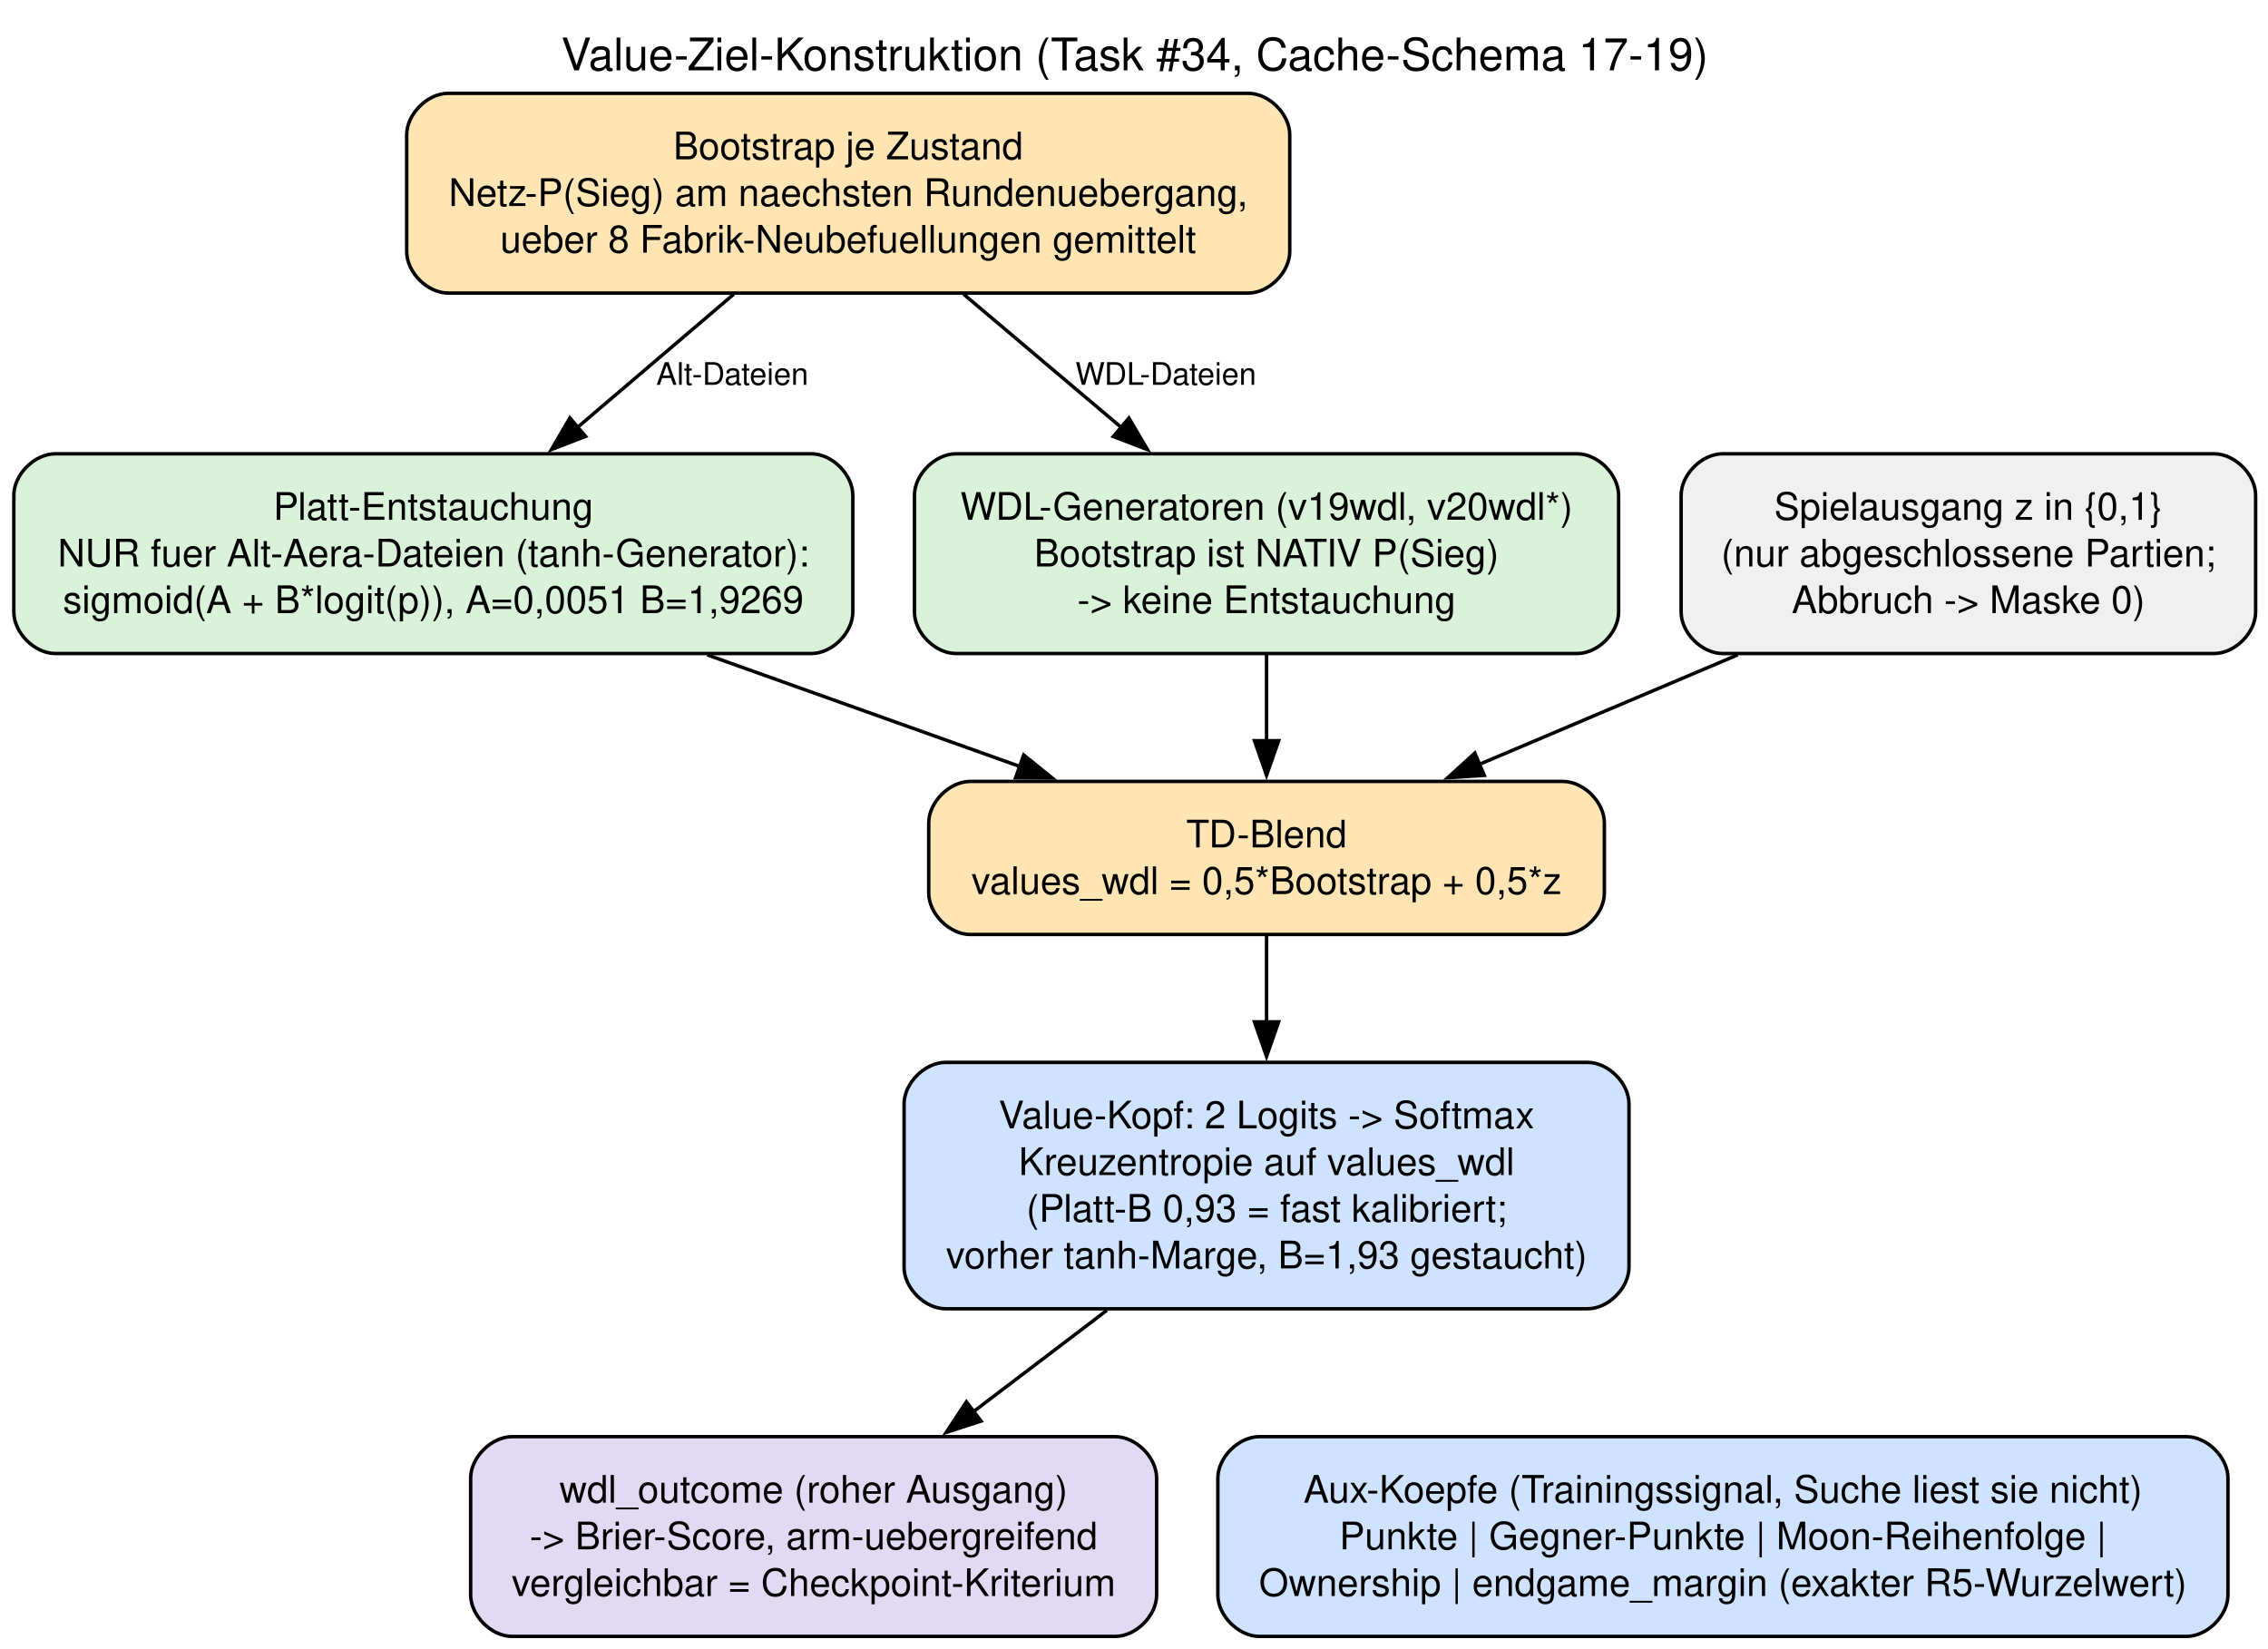
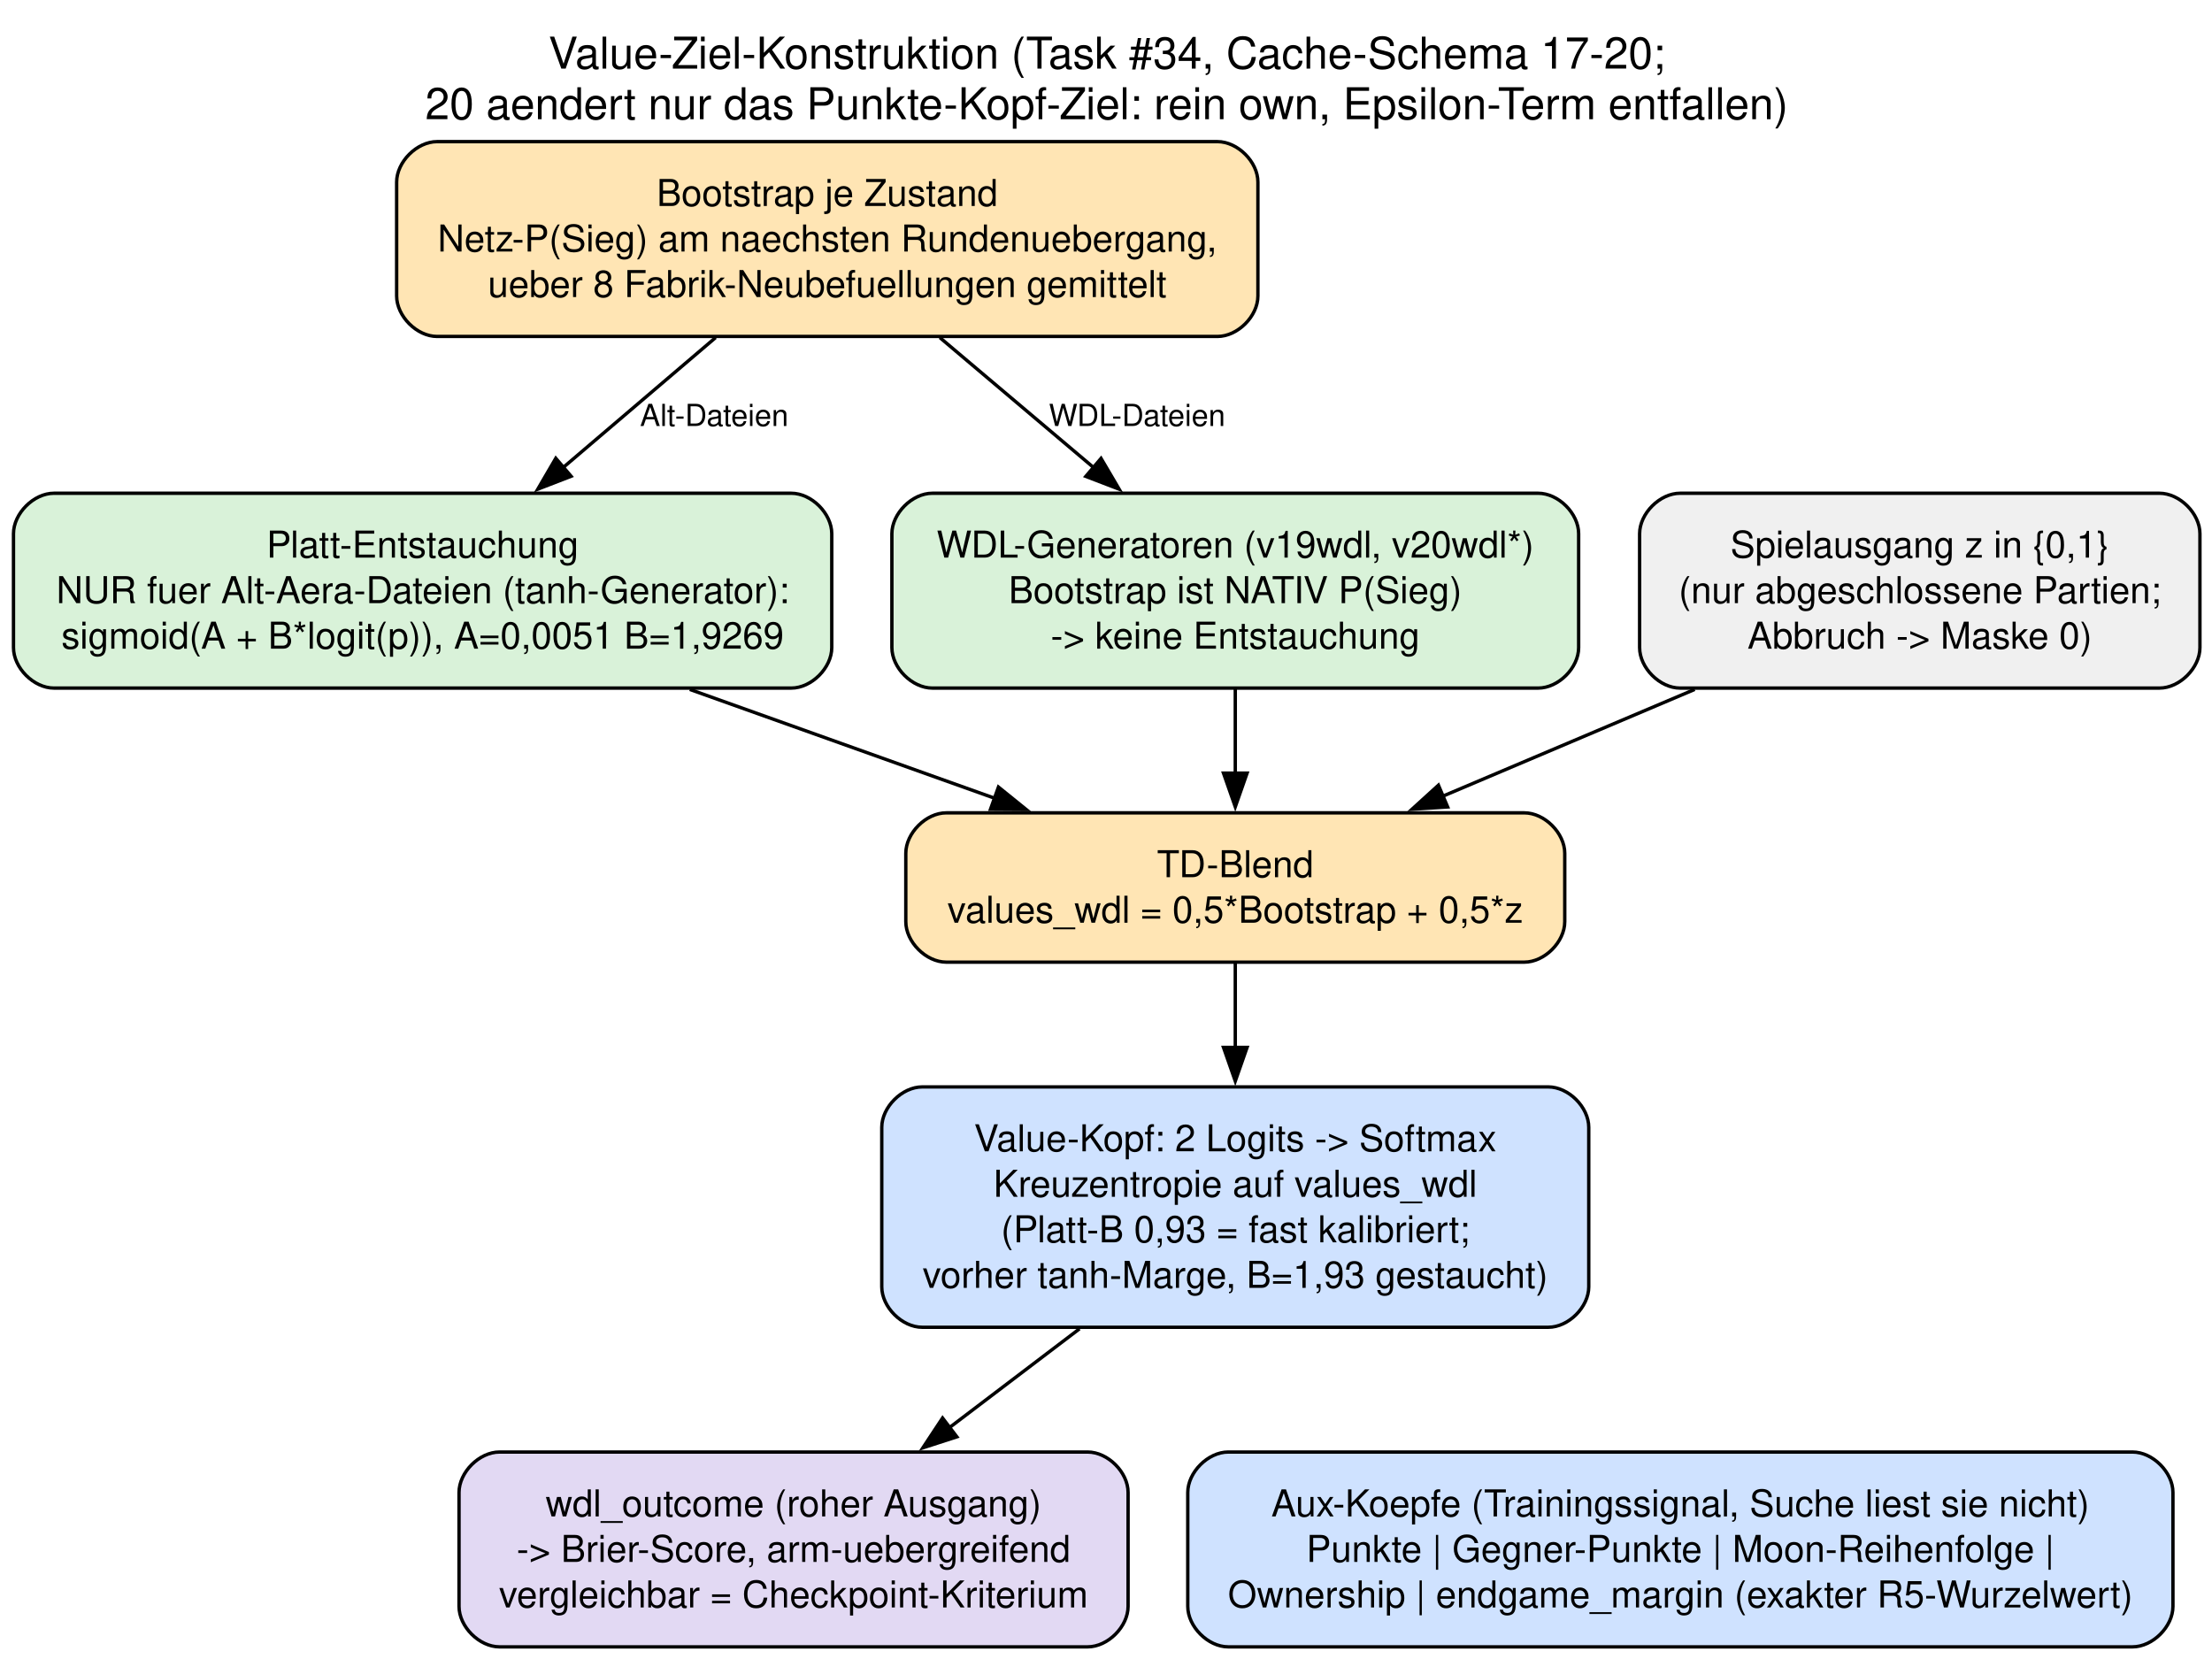
- <svg xmlns="http://www.w3.org/2000/svg" width="656pt" height="477pt" viewBox="0.00 0.00 656.00 477.00">
-   <g id="graph0" class="graph" transform="scale(1 1) rotate(0) translate(4 473.4)">
-     <polygon fill="white" stroke="none" points="-4,4 -4,-473.4 652.42,-473.4 652.42,4 -4,4" />
-     <text xml:space="preserve" text-anchor="middle" x="324.21" y="-453.05" font-family="Helvetica,sans-Serif" font-size="13.00">Value-Ziel-Konstruktion (Task #34, Cache-Schema 17-19)</text>
+ <svg xmlns="http://www.w3.org/2000/svg" width="656pt" height="492pt" viewBox="0.00 0.00 656.00 492.00">
+   <g id="graph0" class="graph" transform="scale(1 1) rotate(0) translate(4 488.4)">
+     <polygon fill="white" stroke="none" points="-4,4 -4,-488.4 652.42,-488.4 652.42,4 -4,4" />
+     <text xml:space="preserve" text-anchor="middle" x="324.21" y="-468.05" font-family="Helvetica,sans-Serif" font-size="13.00">Value-Ziel-Konstruktion (Task #34, Cache-Schema 17-20;</text>
+     <text xml:space="preserve" text-anchor="middle" x="324.21" y="-453.05" font-family="Helvetica,sans-Serif" font-size="13.00">20 aendert nur das Punkte-Kopf-Ziel: rein own, Epsilon-Term entfallen)</text>
    <g id="node1" class="node">
      <path fill="#ffe5b4" stroke="black" d="M357.05,-446.4C357.05,-446.4 125.63,-446.4 125.63,-446.4 119.63,-446.4 113.63,-440.4 113.63,-434.4 113.63,-434.4 113.63,-400.62 113.63,-400.62 113.63,-394.62 119.63,-388.62 125.63,-388.62 125.63,-388.62 357.05,-388.62 357.05,-388.62 363.05,-388.62 369.05,-394.62 369.05,-400.62 369.05,-400.62 369.05,-434.4 369.05,-434.4 369.05,-440.4 363.05,-446.4 357.05,-446.4" />
      <text xml:space="preserve" text-anchor="middle" x="241.34" y="-427.31" font-family="Helvetica,sans-Serif" font-size="11.00">Bootstrap je Zustand</text>
      <text xml:space="preserve" text-anchor="middle" x="241.34" y="-413.81" font-family="Helvetica,sans-Serif" font-size="11.00">Netz-P(Sieg) am naechsten Rundenuebergang,</text>
      <text xml:space="preserve" text-anchor="middle" x="241.34" y="-400.31" font-family="Helvetica,sans-Serif" font-size="11.00">ueber 8 Fabrik-Neubefuellungen gemittelt</text>
    </g>
    <g id="node2" class="node">
      <path fill="#d9f2d9" stroke="black" d="M230.67,-342.12C230.67,-342.12 12,-342.12 12,-342.12 6,-342.12 0,-336.12 0,-330.12 0,-330.12 0,-296.34 0,-296.34 0,-290.34 6,-284.34 12,-284.34 12,-284.34 230.67,-284.34 230.67,-284.34 236.67,-284.34 242.67,-290.34 242.67,-296.34 242.67,-296.34 242.67,-330.12 242.67,-330.12 242.67,-336.12 236.67,-342.12 230.67,-342.12" />
      <text xml:space="preserve" text-anchor="middle" x="121.34" y="-323.03" font-family="Helvetica,sans-Serif" font-size="11.00">Platt-Entstauchung</text>
      <text xml:space="preserve" text-anchor="middle" x="121.34" y="-309.53" font-family="Helvetica,sans-Serif" font-size="11.00">NUR fuer Alt-Aera-Dateien (tanh-Generator):</text>
      <text xml:space="preserve" text-anchor="middle" x="121.34" y="-296.03" font-family="Helvetica,sans-Serif" font-size="11.00">sigmoid(A + B*logit(p)), A=0,0051 B=1,9269</text>
    </g>
    <g id="edge1" class="edge">
      <path fill="none" stroke="black" d="M208.23,-388.29C194.19,-376.33 177.68,-362.26 162.85,-349.61" />
      <polygon fill="black" stroke="black" points="165.37,-347.16 155.49,-343.34 160.83,-352.49 165.37,-347.16" />
      <text xml:space="preserve" text-anchor="middle" x="207.81" y="-362.07" font-family="Helvetica,sans-Serif" font-size="9.00">Alt-Dateien</text>
    </g>
    <g id="node3" class="node">
      <path fill="#d9f2d9" stroke="black" d="M452.17,-342.12C452.17,-342.12 272.5,-342.12 272.5,-342.12 266.5,-342.12 260.5,-336.12 260.5,-330.12 260.5,-330.12 260.5,-296.34 260.5,-296.34 260.5,-290.34 266.5,-284.34 272.5,-284.34 272.5,-284.34 452.17,-284.34 452.17,-284.34 458.17,-284.34 464.17,-290.34 464.17,-296.34 464.17,-296.34 464.17,-330.12 464.17,-330.12 464.17,-336.12 458.17,-342.12 452.17,-342.12" />
      <text xml:space="preserve" text-anchor="middle" x="362.34" y="-323.03" font-family="Helvetica,sans-Serif" font-size="11.00">WDL-Generatoren (v19wdl, v20wdl*)</text>
      <text xml:space="preserve" text-anchor="middle" x="362.34" y="-309.53" font-family="Helvetica,sans-Serif" font-size="11.00">Bootstrap ist NATIV P(Sieg)</text>
      <text xml:space="preserve" text-anchor="middle" x="362.34" y="-296.03" font-family="Helvetica,sans-Serif" font-size="11.00">-&gt; keine Entstauchung</text>
    </g>
    <g id="edge2" class="edge">
      <path fill="none" stroke="black" d="M274.72,-388.29C288.87,-376.33 305.52,-362.26 320.48,-349.61" />
      <polygon fill="black" stroke="black" points="322.53,-352.46 327.9,-343.33 318.01,-347.12 322.53,-352.46" />
      <text xml:space="preserve" text-anchor="middle" x="333.21" y="-362.07" font-family="Helvetica,sans-Serif" font-size="9.00">WDL-Dateien</text>
    </g>
    <g id="node5" class="node">
      <path fill="#ffe5b4" stroke="black" d="M448.05,-247.34C448.05,-247.34 276.63,-247.34 276.63,-247.34 270.63,-247.34 264.63,-241.34 264.63,-235.34 264.63,-235.34 264.63,-215.06 264.63,-215.06 264.63,-209.06 270.63,-203.06 276.63,-203.06 276.63,-203.06 448.05,-203.06 448.05,-203.06 454.05,-203.06 460.05,-209.06 460.05,-215.06 460.05,-215.06 460.05,-235.34 460.05,-235.34 460.05,-241.34 454.05,-247.34 448.05,-247.34" />
      <text xml:space="preserve" text-anchor="middle" x="362.34" y="-228.25" font-family="Helvetica,sans-Serif" font-size="11.00">TD-Blend</text>
      <text xml:space="preserve" text-anchor="middle" x="362.34" y="-214.75" font-family="Helvetica,sans-Serif" font-size="11.00">values_wdl = 0,5*Bootstrap + 0,5*z</text>
    </g>
    <g id="edge3" class="edge">
      <path fill="none" stroke="black" d="M200.58,-283.94C229.78,-273.52 262.65,-261.79 291.09,-251.63" />
      <polygon fill="black" stroke="black" points="292.1,-254.99 300.34,-248.33 289.74,-248.4 292.1,-254.99" />
    </g>
    <g id="edge4" class="edge">
      <path fill="none" stroke="black" d="M362.34,-284.06C362.34,-276 362.34,-267.15 362.34,-258.84" />
      <polygon fill="black" stroke="black" points="365.84,-259.12 362.34,-249.12 358.84,-259.12 365.84,-259.12" />
    </g>
    <g id="node4" class="node">
      <path fill="#f0f0f0" stroke="black" d="M636.42,-342.12C636.42,-342.12 494.25,-342.12 494.25,-342.12 488.25,-342.12 482.25,-336.12 482.25,-330.12 482.25,-330.12 482.25,-296.34 482.25,-296.34 482.25,-290.34 488.25,-284.34 494.25,-284.34 494.25,-284.34 636.42,-284.34 636.42,-284.34 642.42,-284.34 648.42,-290.34 648.42,-296.34 648.42,-296.34 648.42,-330.12 648.42,-330.12 648.42,-336.12 642.42,-342.12 636.42,-342.12" />
      <text xml:space="preserve" text-anchor="middle" x="565.34" y="-323.03" font-family="Helvetica,sans-Serif" font-size="11.00">Spielausgang z in {0,1}</text>
      <text xml:space="preserve" text-anchor="middle" x="565.34" y="-309.53" font-family="Helvetica,sans-Serif" font-size="11.00">(nur abgeschlossene Partien;</text>
      <text xml:space="preserve" text-anchor="middle" x="565.34" y="-296.03" font-family="Helvetica,sans-Serif" font-size="11.00">Abbruch -&gt; Maske 0)</text>
    </g>
    <g id="edge5" class="edge">
      <path fill="none" stroke="black" d="M498.58,-283.94C474.53,-273.75 447.52,-262.3 423.93,-252.3" />
      <polygon fill="black" stroke="black" points="425.32,-249.09 414.75,-248.41 422.59,-255.54 425.32,-249.09" />
    </g>
    <g id="node6" class="node">
      <path fill="#cfe2ff" stroke="black" d="M455.17,-166.06C455.17,-166.06 269.5,-166.06 269.5,-166.06 263.5,-166.06 257.5,-160.06 257.5,-154.06 257.5,-154.06 257.5,-106.78 257.5,-106.78 257.5,-100.78 263.5,-94.78 269.5,-94.78 269.5,-94.78 455.17,-94.78 455.17,-94.78 461.17,-94.78 467.17,-100.78 467.17,-106.78 467.17,-106.78 467.17,-154.06 467.17,-154.06 467.17,-160.06 461.17,-166.06 455.17,-166.06" />
      <text xml:space="preserve" text-anchor="middle" x="362.34" y="-146.97" font-family="Helvetica,sans-Serif" font-size="11.00">Value-Kopf: 2 Logits -&gt; Softmax</text>
      <text xml:space="preserve" text-anchor="middle" x="362.34" y="-133.47" font-family="Helvetica,sans-Serif" font-size="11.00">Kreuzentropie auf values_wdl</text>
      <text xml:space="preserve" text-anchor="middle" x="362.34" y="-119.97" font-family="Helvetica,sans-Serif" font-size="11.00">(Platt-B 0,93 = fast kalibriert;</text>
      <text xml:space="preserve" text-anchor="middle" x="362.34" y="-106.47" font-family="Helvetica,sans-Serif" font-size="11.00">vorher tanh-Marge, B=1,93 gestaucht)</text>
    </g>
    <g id="edge6" class="edge">
      <path fill="none" stroke="black" d="M362.34,-202.68C362.34,-195.16 362.34,-186.41 362.34,-177.66" />
      <polygon fill="black" stroke="black" points="365.84,-177.78 362.34,-167.78 358.84,-177.78 365.84,-177.78" />
    </g>
    <g id="node7" class="node">
      <path fill="#e2d9f3" stroke="black" d="M318.55,-57.78C318.55,-57.78 144.13,-57.78 144.13,-57.78 138.13,-57.78 132.13,-51.78 132.13,-45.78 132.13,-45.78 132.13,-12 132.13,-12 132.13,-6 138.13,0 144.13,0 144.13,0 318.55,0 318.55,0 324.55,0 330.55,-6 330.55,-12 330.55,-12 330.55,-45.78 330.55,-45.78 330.55,-51.78 324.55,-57.78 318.55,-57.78" />
      <text xml:space="preserve" text-anchor="middle" x="231.34" y="-38.69" font-family="Helvetica,sans-Serif" font-size="11.00">wdl_outcome (roher Ausgang)</text>
      <text xml:space="preserve" text-anchor="middle" x="231.34" y="-25.19" font-family="Helvetica,sans-Serif" font-size="11.00">-&gt; Brier-Score, arm-uebergreifend</text>
      <text xml:space="preserve" text-anchor="middle" x="231.34" y="-11.69" font-family="Helvetica,sans-Serif" font-size="11.00">vergleichbar = Checkpoint-Kriterium</text>
    </g>
    <g id="edge7" class="edge">
      <path fill="none" stroke="black" d="M316.15,-94.33C303.58,-84.78 289.97,-74.44 277.41,-64.9" />
      <polygon fill="black" stroke="black" points="279.77,-62.29 269.69,-59.03 275.53,-67.87 279.77,-62.29" />
    </g>
    <g id="node8" class="node">
      <path fill="#cfe2ff" stroke="black" d="M628.42,-57.78C628.42,-57.78 360.25,-57.78 360.25,-57.78 354.25,-57.78 348.25,-51.78 348.25,-45.78 348.25,-45.78 348.25,-12 348.25,-12 348.25,-6 354.25,0 360.25,0 360.25,0 628.42,0 628.42,0 634.42,0 640.42,-6 640.42,-12 640.42,-12 640.42,-45.78 640.42,-45.78 640.42,-51.78 634.42,-57.78 628.42,-57.78" />
      <text xml:space="preserve" text-anchor="middle" x="494.34" y="-38.69" font-family="Helvetica,sans-Serif" font-size="11.00">Aux-Koepfe (Trainingssignal, Suche liest sie nicht)</text>
      <text xml:space="preserve" text-anchor="middle" x="494.34" y="-25.19" font-family="Helvetica,sans-Serif" font-size="11.00">Punkte | Gegner-Punkte | Moon-Reihenfolge |</text>
      <text xml:space="preserve" text-anchor="middle" x="494.34" y="-11.69" font-family="Helvetica,sans-Serif" font-size="11.00">Ownership | endgame_margin (exakter R5-Wurzelwert)</text>
    </g>
  </g>
</svg>
